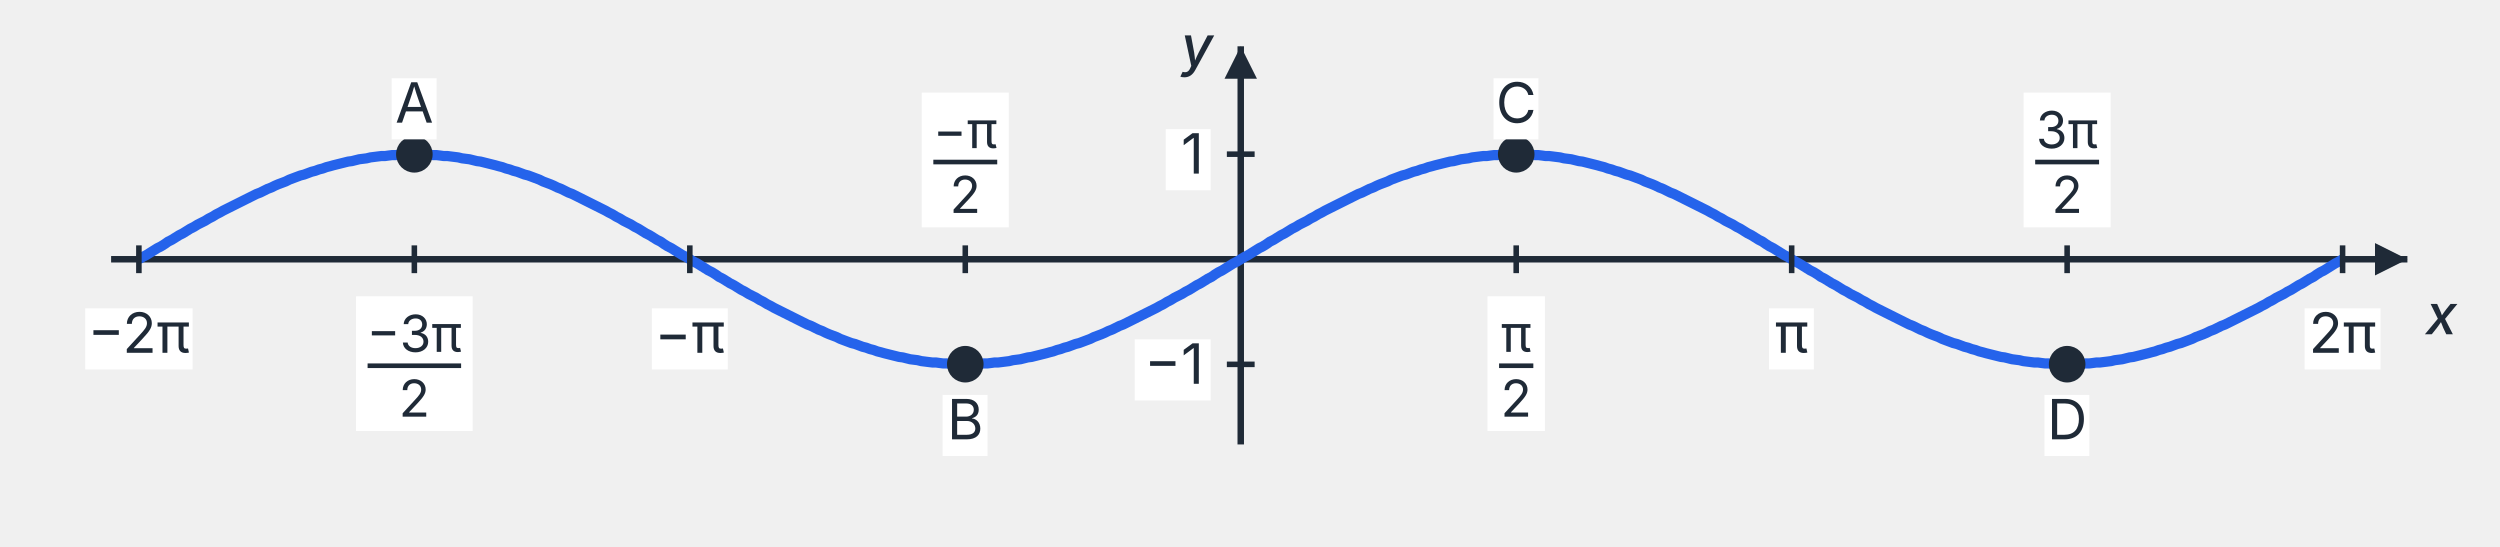
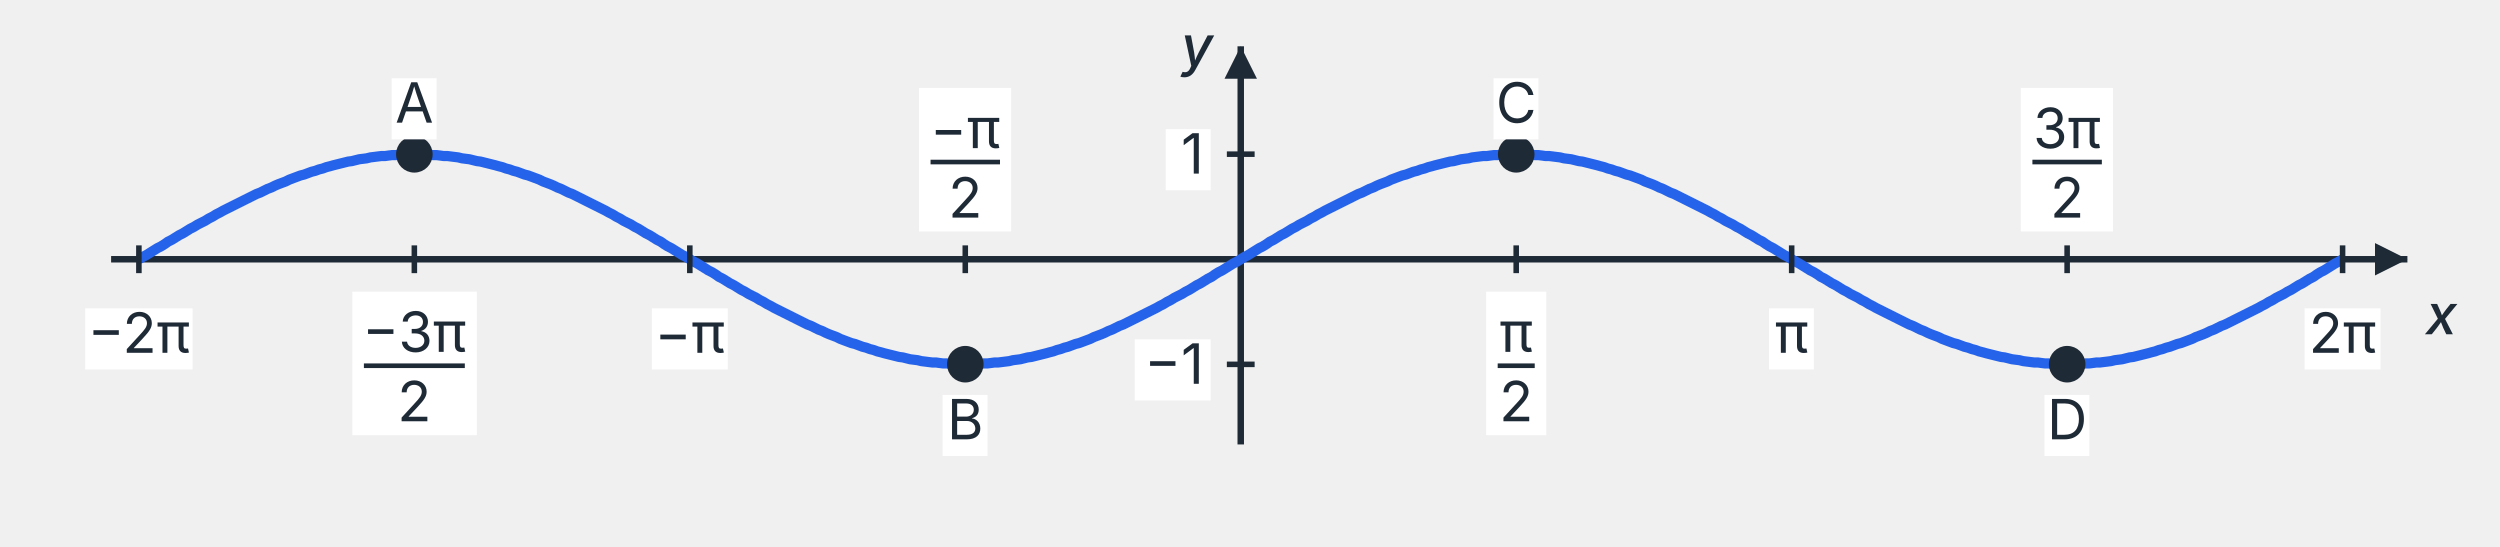
<svg xmlns="http://www.w3.org/2000/svg" viewBox="0 0 540 118" width="540" height="118" font-family="Inter, Arial, sans-serif">
  <line x1="24.0" y1="56.0" x2="520.0" y2="56.0" stroke="#1f2a37" stroke-width="1.4" />
  <path d="M520.0,56.0 l-7,-3.5 v7 z" fill="#1f2a37" />
  <line x1="268.0" y1="96.0" x2="268.0" y2="10.0" stroke="#1f2a37" stroke-width="1.4" />
  <path d="M268.0,10.0 l-3.5,7 h7 z" fill="#1f2a37" />
  <text x="524.0" y="72.2" text-anchor="start" font-size="12" fill="#1f2a37" font-weight="500" font-style="italic">x</text>
  <text x="262.0" y="14.2" text-anchor="end" font-size="12" fill="#1f2a37" font-weight="500" font-style="italic">y</text>
  <polyline points="30.0,56.0 30.8,55.5 31.6,55.1 32.4,54.6 33.2,54.1 34.0,53.6 34.8,53.2 35.6,52.7 36.3,52.2 37.1,51.8 37.9,51.3 38.7,50.8 39.5,50.4 40.3,49.9 41.1,49.4 41.9,49.0 42.7,48.5 43.5,48.1 44.3,47.7 45.1,47.2 45.9,46.8 46.7,46.3 47.5,45.9 48.2,45.5 49.0,45.1 49.8,44.7 50.6,44.3 51.4,43.9 52.2,43.5 53.0,43.1 53.8,42.7 54.6,42.3 55.4,41.9 56.2,41.6 57.0,41.2 57.8,40.8 58.6,40.5 59.4,40.1 60.1,39.8 60.9,39.5 61.7,39.2 62.5,38.8 63.3,38.5 64.1,38.2 64.9,37.9 65.7,37.7 66.5,37.4 67.3,37.1 68.1,36.9 68.9,36.6 69.7,36.4 70.5,36.1 71.3,35.9 72.0,35.7 72.8,35.5 73.6,35.3 74.4,35.1 75.2,34.9 76.0,34.8 76.8,34.6 77.6,34.4 78.4,34.3 79.2,34.2 80.0,34.0 80.8,33.9 81.6,33.8 82.4,33.7 83.2,33.7 83.9,33.6 84.7,33.5 85.5,33.5 86.3,33.4 87.1,33.4 87.9,33.4 88.7,33.3 89.5,33.3 90.3,33.3 91.1,33.4 91.9,33.4 92.7,33.4 93.5,33.5 94.3,33.5 95.1,33.6 95.8,33.7 96.6,33.7 97.4,33.8 98.2,33.9 99.0,34.0 99.8,34.2 100.6,34.3 101.4,34.4 102.2,34.6 103.0,34.8 103.8,34.9 104.6,35.1 105.4,35.3 106.2,35.5 107.0,35.7 107.7,35.9 108.5,36.1 109.3,36.4 110.1,36.6 110.9,36.9 111.7,37.1 112.5,37.4 113.3,37.7 114.1,37.9 114.9,38.2 115.7,38.5 116.5,38.8 117.3,39.2 118.1,39.5 118.9,39.8 119.6,40.1 120.4,40.5 121.2,40.8 122.0,41.2 122.8,41.6 123.6,41.9 124.4,42.3 125.2,42.7 126.0,43.1 126.8,43.5 127.6,43.9 128.4,44.3 129.2,44.7 130.0,45.1 130.8,45.5 131.5,45.9 132.3,46.3 133.1,46.8 133.9,47.2 134.7,47.7 135.5,48.1 136.3,48.5 137.1,49.0 137.9,49.4 138.7,49.9 139.5,50.4 140.3,50.8 141.1,51.3 141.9,51.8 142.7,52.2 143.4,52.7 144.2,53.2 145.0,53.6 145.8,54.1 146.6,54.6 147.4,55.1 148.2,55.5 149.0,56.0 149.8,56.5 150.6,56.9 151.4,57.4 152.2,57.9 153.0,58.4 153.8,58.8 154.6,59.3 155.3,59.8 156.1,60.2 156.9,60.7 157.7,61.2 158.5,61.6 159.3,62.1 160.1,62.6 160.9,63.0 161.7,63.5 162.5,63.9 163.3,64.3 164.1,64.8 164.9,65.2 165.7,65.7 166.5,66.1 167.2,66.5 168.0,66.9 168.8,67.3 169.6,67.7 170.4,68.1 171.2,68.5 172.0,68.9 172.8,69.3 173.6,69.7 174.4,70.1 175.2,70.4 176.0,70.8 176.8,71.2 177.6,71.5 178.4,71.9 179.1,72.2 179.9,72.5 180.7,72.8 181.5,73.2 182.3,73.5 183.1,73.8 183.9,74.1 184.7,74.3 185.5,74.6 186.3,74.9 187.1,75.1 187.9,75.4 188.7,75.6 189.5,75.9 190.3,76.1 191.0,76.3 191.8,76.5 192.6,76.7 193.4,76.9 194.2,77.1 195.0,77.2 195.8,77.4 196.6,77.6 197.4,77.7 198.2,77.8 199.0,78.0 199.8,78.1 200.6,78.2 201.4,78.3 202.2,78.3 202.9,78.4 203.7,78.5 204.5,78.5 205.3,78.6 206.1,78.6 206.9,78.6 207.7,78.7 208.5,78.7 209.3,78.7 210.1,78.6 210.9,78.6 211.7,78.6 212.5,78.5 213.3,78.5 214.1,78.4 214.8,78.3 215.6,78.3 216.4,78.2 217.2,78.1 218.0,78.0 218.8,77.8 219.6,77.7 220.4,77.6 221.2,77.4 222.0,77.2 222.8,77.1 223.6,76.9 224.4,76.7 225.2,76.5 226.0,76.3 226.7,76.1 227.5,75.9 228.3,75.6 229.1,75.4 229.9,75.1 230.7,74.9 231.5,74.6 232.3,74.3 233.1,74.1 233.9,73.8 234.7,73.5 235.5,73.2 236.3,72.8 237.1,72.5 237.9,72.2 238.6,71.9 239.4,71.5 240.2,71.2 241.0,70.8 241.8,70.4 242.6,70.1 243.4,69.7 244.2,69.3 245.0,68.9 245.8,68.5 246.6,68.1 247.4,67.7 248.2,67.3 249.0,66.9 249.8,66.5 250.5,66.1 251.3,65.7 252.1,65.2 252.9,64.8 253.7,64.3 254.5,63.9 255.3,63.5 256.1,63.0 256.9,62.6 257.7,62.1 258.5,61.6 259.3,61.2 260.1,60.7 260.9,60.2 261.7,59.8 262.4,59.3 263.2,58.8 264.0,58.4 264.8,57.9 265.6,57.4 266.4,56.9 267.2,56.5 268.0,56.0 268.8,55.5 269.6,55.1 270.4,54.6 271.2,54.1 272.0,53.6 272.8,53.2 273.6,52.7 274.3,52.2 275.1,51.8 275.9,51.3 276.7,50.8 277.5,50.4 278.3,49.9 279.1,49.4 279.9,49.0 280.7,48.5 281.5,48.1 282.3,47.7 283.1,47.2 283.9,46.8 284.7,46.3 285.5,45.9 286.2,45.5 287.0,45.1 287.8,44.7 288.6,44.3 289.4,43.9 290.2,43.5 291.0,43.1 291.8,42.7 292.6,42.3 293.4,41.9 294.2,41.6 295.0,41.2 295.8,40.8 296.6,40.5 297.4,40.1 298.1,39.8 298.9,39.5 299.7,39.2 300.5,38.8 301.3,38.5 302.1,38.2 302.9,37.9 303.7,37.7 304.5,37.4 305.3,37.1 306.1,36.9 306.9,36.6 307.7,36.4 308.5,36.1 309.3,35.9 310.0,35.7 310.8,35.5 311.6,35.3 312.4,35.1 313.2,34.9 314.0,34.8 314.8,34.6 315.6,34.4 316.4,34.3 317.2,34.2 318.0,34.0 318.8,33.9 319.6,33.8 320.4,33.7 321.2,33.7 321.9,33.6 322.7,33.5 323.5,33.5 324.3,33.4 325.1,33.4 325.9,33.4 326.7,33.3 327.5,33.3 328.3,33.3 329.1,33.4 329.9,33.4 330.7,33.4 331.5,33.5 332.3,33.5 333.1,33.6 333.8,33.7 334.6,33.7 335.4,33.8 336.2,33.9 337.0,34.0 337.8,34.2 338.6,34.3 339.4,34.4 340.2,34.6 341.0,34.8 341.8,34.9 342.6,35.1 343.4,35.3 344.2,35.5 345.0,35.7 345.7,35.9 346.5,36.1 347.3,36.4 348.1,36.6 348.9,36.9 349.7,37.1 350.5,37.4 351.3,37.7 352.1,37.9 352.9,38.2 353.7,38.5 354.5,38.8 355.3,39.2 356.1,39.5 356.9,39.8 357.6,40.1 358.4,40.5 359.2,40.8 360.0,41.2 360.8,41.6 361.6,41.9 362.4,42.3 363.2,42.7 364.0,43.1 364.8,43.5 365.6,43.9 366.4,44.3 367.2,44.7 368.0,45.1 368.8,45.5 369.5,45.9 370.3,46.3 371.1,46.8 371.9,47.2 372.7,47.7 373.5,48.1 374.3,48.5 375.1,49.0 375.9,49.4 376.7,49.9 377.5,50.4 378.3,50.8 379.1,51.3 379.9,51.8 380.7,52.2 381.4,52.7 382.2,53.2 383.0,53.6 383.8,54.1 384.6,54.6 385.4,55.1 386.2,55.5 387.0,56.0 387.8,56.5 388.6,56.9 389.4,57.4 390.2,57.9 391.0,58.4 391.8,58.8 392.6,59.3 393.3,59.8 394.1,60.2 394.9,60.7 395.7,61.2 396.5,61.6 397.3,62.1 398.1,62.6 398.9,63.0 399.7,63.5 400.5,63.9 401.3,64.3 402.1,64.8 402.9,65.2 403.7,65.7 404.5,66.1 405.2,66.5 406.0,66.9 406.8,67.3 407.6,67.7 408.4,68.1 409.2,68.5 410.0,68.9 410.8,69.3 411.6,69.7 412.4,70.1 413.2,70.4 414.0,70.8 414.8,71.2 415.6,71.5 416.4,71.9 417.1,72.2 417.9,72.5 418.7,72.8 419.5,73.2 420.3,73.5 421.1,73.8 421.9,74.1 422.7,74.3 423.5,74.6 424.3,74.9 425.1,75.1 425.9,75.4 426.7,75.6 427.5,75.9 428.3,76.1 429.0,76.3 429.8,76.5 430.6,76.7 431.4,76.9 432.2,77.1 433.0,77.2 433.8,77.4 434.6,77.6 435.4,77.7 436.2,77.8 437.0,78.0 437.8,78.1 438.6,78.2 439.4,78.3 440.2,78.3 440.9,78.4 441.7,78.5 442.5,78.5 443.3,78.6 444.1,78.6 444.9,78.6 445.7,78.7 446.5,78.7 447.3,78.7 448.1,78.6 448.9,78.6 449.7,78.6 450.5,78.5 451.3,78.5 452.1,78.4 452.8,78.3 453.6,78.3 454.4,78.2 455.2,78.1 456.0,78.0 456.8,77.8 457.6,77.7 458.4,77.6 459.2,77.4 460.0,77.2 460.8,77.1 461.6,76.9 462.4,76.7 463.2,76.5 464.0,76.3 464.7,76.1 465.5,75.9 466.3,75.6 467.1,75.4 467.9,75.1 468.7,74.9 469.5,74.6 470.3,74.3 471.1,74.1 471.9,73.8 472.7,73.5 473.5,73.2 474.3,72.8 475.1,72.5 475.9,72.2 476.6,71.9 477.4,71.5 478.2,71.2 479.0,70.8 479.8,70.4 480.6,70.1 481.4,69.7 482.2,69.3 483.0,68.9 483.8,68.5 484.6,68.1 485.4,67.7 486.2,67.3 487.0,66.9 487.8,66.5 488.5,66.1 489.3,65.7 490.1,65.2 490.9,64.8 491.7,64.3 492.5,63.9 493.3,63.5 494.1,63.0 494.9,62.6 495.7,62.1 496.5,61.6 497.3,61.2 498.1,60.7 498.9,60.2 499.7,59.8 500.4,59.3 501.2,58.8 502.0,58.4 502.8,57.9 503.6,57.4 504.4,56.9 505.2,56.5 506.0,56.0" fill="none" stroke="#2563eb" stroke-width="2.2" stroke-linejoin="round" />
  <line x1="30.0" y1="53.0" x2="30.0" y2="59.0" stroke="#1f2a37" stroke-width="1.2" />
  <line x1="89.5" y1="53.0" x2="89.5" y2="59.0" stroke="#1f2a37" stroke-width="1.2" />
  <line x1="149.0" y1="53.0" x2="149.0" y2="59.0" stroke="#1f2a37" stroke-width="1.2" />
  <line x1="208.5" y1="53.0" x2="208.5" y2="59.0" stroke="#1f2a37" stroke-width="1.2" />
  <line x1="327.5" y1="53.0" x2="327.5" y2="59.0" stroke="#1f2a37" stroke-width="1.2" />
  <line x1="387.0" y1="53.0" x2="387.0" y2="59.0" stroke="#1f2a37" stroke-width="1.2" />
  <line x1="446.5" y1="53.0" x2="446.5" y2="59.0" stroke="#1f2a37" stroke-width="1.2" />
  <line x1="506.0" y1="53.0" x2="506.0" y2="59.0" stroke="#1f2a37" stroke-width="1.2" />
  <line x1="265.0" y1="33.3" x2="271.0" y2="33.3" stroke="#1f2a37" stroke-width="1.2" />
  <line x1="265.0" y1="78.7" x2="271.0" y2="78.7" stroke="#1f2a37" stroke-width="1.2" />
  <rect x="18.4" y="66.6" width="23.2" height="13.2" fill="#fff" />
  <text x="30.0" y="76.2" text-anchor="middle" font-size="12" fill="#1f2a37">−2π</text>
-   <rect x="76.9" y="64.0" width="25.2" height="29.1" fill="#fff" />
-   <text x="89.5" y="76.0" text-anchor="middle" font-size="11.0" fill="#1f2a37">−3π</text>
-   <line x1="79.4" y1="79.0" x2="99.6" y2="79.0" stroke="#1f2a37" stroke-width="1" />
-   <text x="89.5" y="90.0" text-anchor="middle" font-size="11.0" fill="#1f2a37">2</text>
+   <rect x="76.1" y="63.0" width="26.9" height="31.0" fill="#fff" />
+   <text x="89.5" y="76.0" text-anchor="middle" font-size="12.0" fill="#1f2a37">−3π</text>
+   <line x1="78.6" y1="79.0" x2="100.4" y2="79.0" stroke="#1f2a37" stroke-width="1" />
+   <text x="89.5" y="91.0" text-anchor="middle" font-size="12.0" fill="#1f2a37">2</text>
  <rect x="140.8" y="66.6" width="16.4" height="13.2" fill="#fff" />
  <text x="149.0" y="76.2" text-anchor="middle" font-size="12" fill="#1f2a37">−π</text>
-   <rect x="199.1" y="20.0" width="18.8" height="29.1" fill="#fff" />
-   <text x="208.5" y="32.0" text-anchor="middle" font-size="11.0" fill="#1f2a37">−π</text>
-   <line x1="201.6" y1="35.0" x2="215.4" y2="35.0" stroke="#1f2a37" stroke-width="1" />
-   <text x="208.5" y="46.0" text-anchor="middle" font-size="11.0" fill="#1f2a37">2</text>
-   <rect x="321.3" y="64.0" width="12.4" height="29.1" fill="#fff" />
-   <text x="327.5" y="76.0" text-anchor="middle" font-size="11.0" fill="#1f2a37">π</text>
-   <line x1="323.8" y1="79.0" x2="331.2" y2="79.0" stroke="#1f2a37" stroke-width="1" />
-   <text x="327.5" y="90.0" text-anchor="middle" font-size="11.0" fill="#1f2a37">2</text>
+   <rect x="198.5" y="19.0" width="19.9" height="31.0" fill="#fff" />
+   <text x="208.5" y="32.0" text-anchor="middle" font-size="12.0" fill="#1f2a37">−π</text>
+   <line x1="201.0" y1="35.0" x2="216.0" y2="35.0" stroke="#1f2a37" stroke-width="1" />
+   <text x="208.5" y="47.0" text-anchor="middle" font-size="12.0" fill="#1f2a37">2</text>
+   <rect x="321.0" y="63.0" width="13.0" height="31.0" fill="#fff" />
+   <text x="327.5" y="76.0" text-anchor="middle" font-size="12.0" fill="#1f2a37">π</text>
+   <line x1="323.5" y1="79.0" x2="331.5" y2="79.0" stroke="#1f2a37" stroke-width="1" />
+   <text x="327.5" y="91.0" text-anchor="middle" font-size="12.0" fill="#1f2a37">2</text>
  <rect x="382.1" y="66.6" width="9.7" height="13.2" fill="#fff" />
  <text x="387.0" y="76.2" text-anchor="middle" font-size="12" fill="#1f2a37">π</text>
-   <rect x="437.1" y="20.0" width="18.8" height="29.1" fill="#fff" />
-   <text x="446.5" y="32.0" text-anchor="middle" font-size="11.0" fill="#1f2a37">3π</text>
-   <line x1="439.6" y1="35.0" x2="453.4" y2="35.0" stroke="#1f2a37" stroke-width="1" />
-   <text x="446.5" y="46.0" text-anchor="middle" font-size="11.0" fill="#1f2a37">2</text>
+   <rect x="436.5" y="19.0" width="19.9" height="31.0" fill="#fff" />
+   <text x="446.5" y="32.0" text-anchor="middle" font-size="12.0" fill="#1f2a37">3π</text>
+   <line x1="439.0" y1="35.0" x2="454.0" y2="35.0" stroke="#1f2a37" stroke-width="1" />
+   <text x="446.5" y="47.0" text-anchor="middle" font-size="12.0" fill="#1f2a37">2</text>
  <rect x="497.8" y="66.6" width="16.4" height="13.2" fill="#fff" />
  <text x="506.0" y="76.2" text-anchor="middle" font-size="12" fill="#1f2a37">2π</text>
  <rect x="251.8" y="27.9" width="9.7" height="13.2" fill="#fff" />
  <text x="260.0" y="37.5" text-anchor="end" font-size="12" fill="#1f2a37">1</text>
  <rect x="245.1" y="73.3" width="16.4" height="13.2" fill="#fff" />
  <text x="260.0" y="82.9" text-anchor="end" font-size="12" fill="#1f2a37">−1</text>
  <circle cx="89.5" cy="33.333" r="3.2" fill="#1f2a37" stroke="#1f2a37" stroke-width="1.5" />
  <circle cx="208.5" cy="78.667" r="3.2" fill="#1f2a37" stroke="#1f2a37" stroke-width="1.5" />
  <circle cx="327.5" cy="33.333" r="3.2" fill="#1f2a37" stroke="#1f2a37" stroke-width="1.5" />
  <circle cx="446.5" cy="78.667" r="3.2" fill="#1f2a37" stroke="#1f2a37" stroke-width="1.5" />
  <rect x="84.6" y="16.9" width="9.7" height="13.2" fill="#fff" />
  <text x="89.5" y="26.5" text-anchor="middle" font-size="12" fill="#1f2a37">A</text>
  <rect x="203.6" y="85.3" width="9.7" height="13.2" fill="#fff" />
  <text x="208.5" y="94.9" text-anchor="middle" font-size="12" fill="#1f2a37">B</text>
  <rect x="322.6" y="16.9" width="9.7" height="13.2" fill="#fff" />
  <text x="327.5" y="26.5" text-anchor="middle" font-size="12" fill="#1f2a37">C</text>
  <rect x="441.6" y="85.3" width="9.7" height="13.2" fill="#fff" />
  <text x="446.5" y="94.9" text-anchor="middle" font-size="12" fill="#1f2a37">D</text>
</svg>
